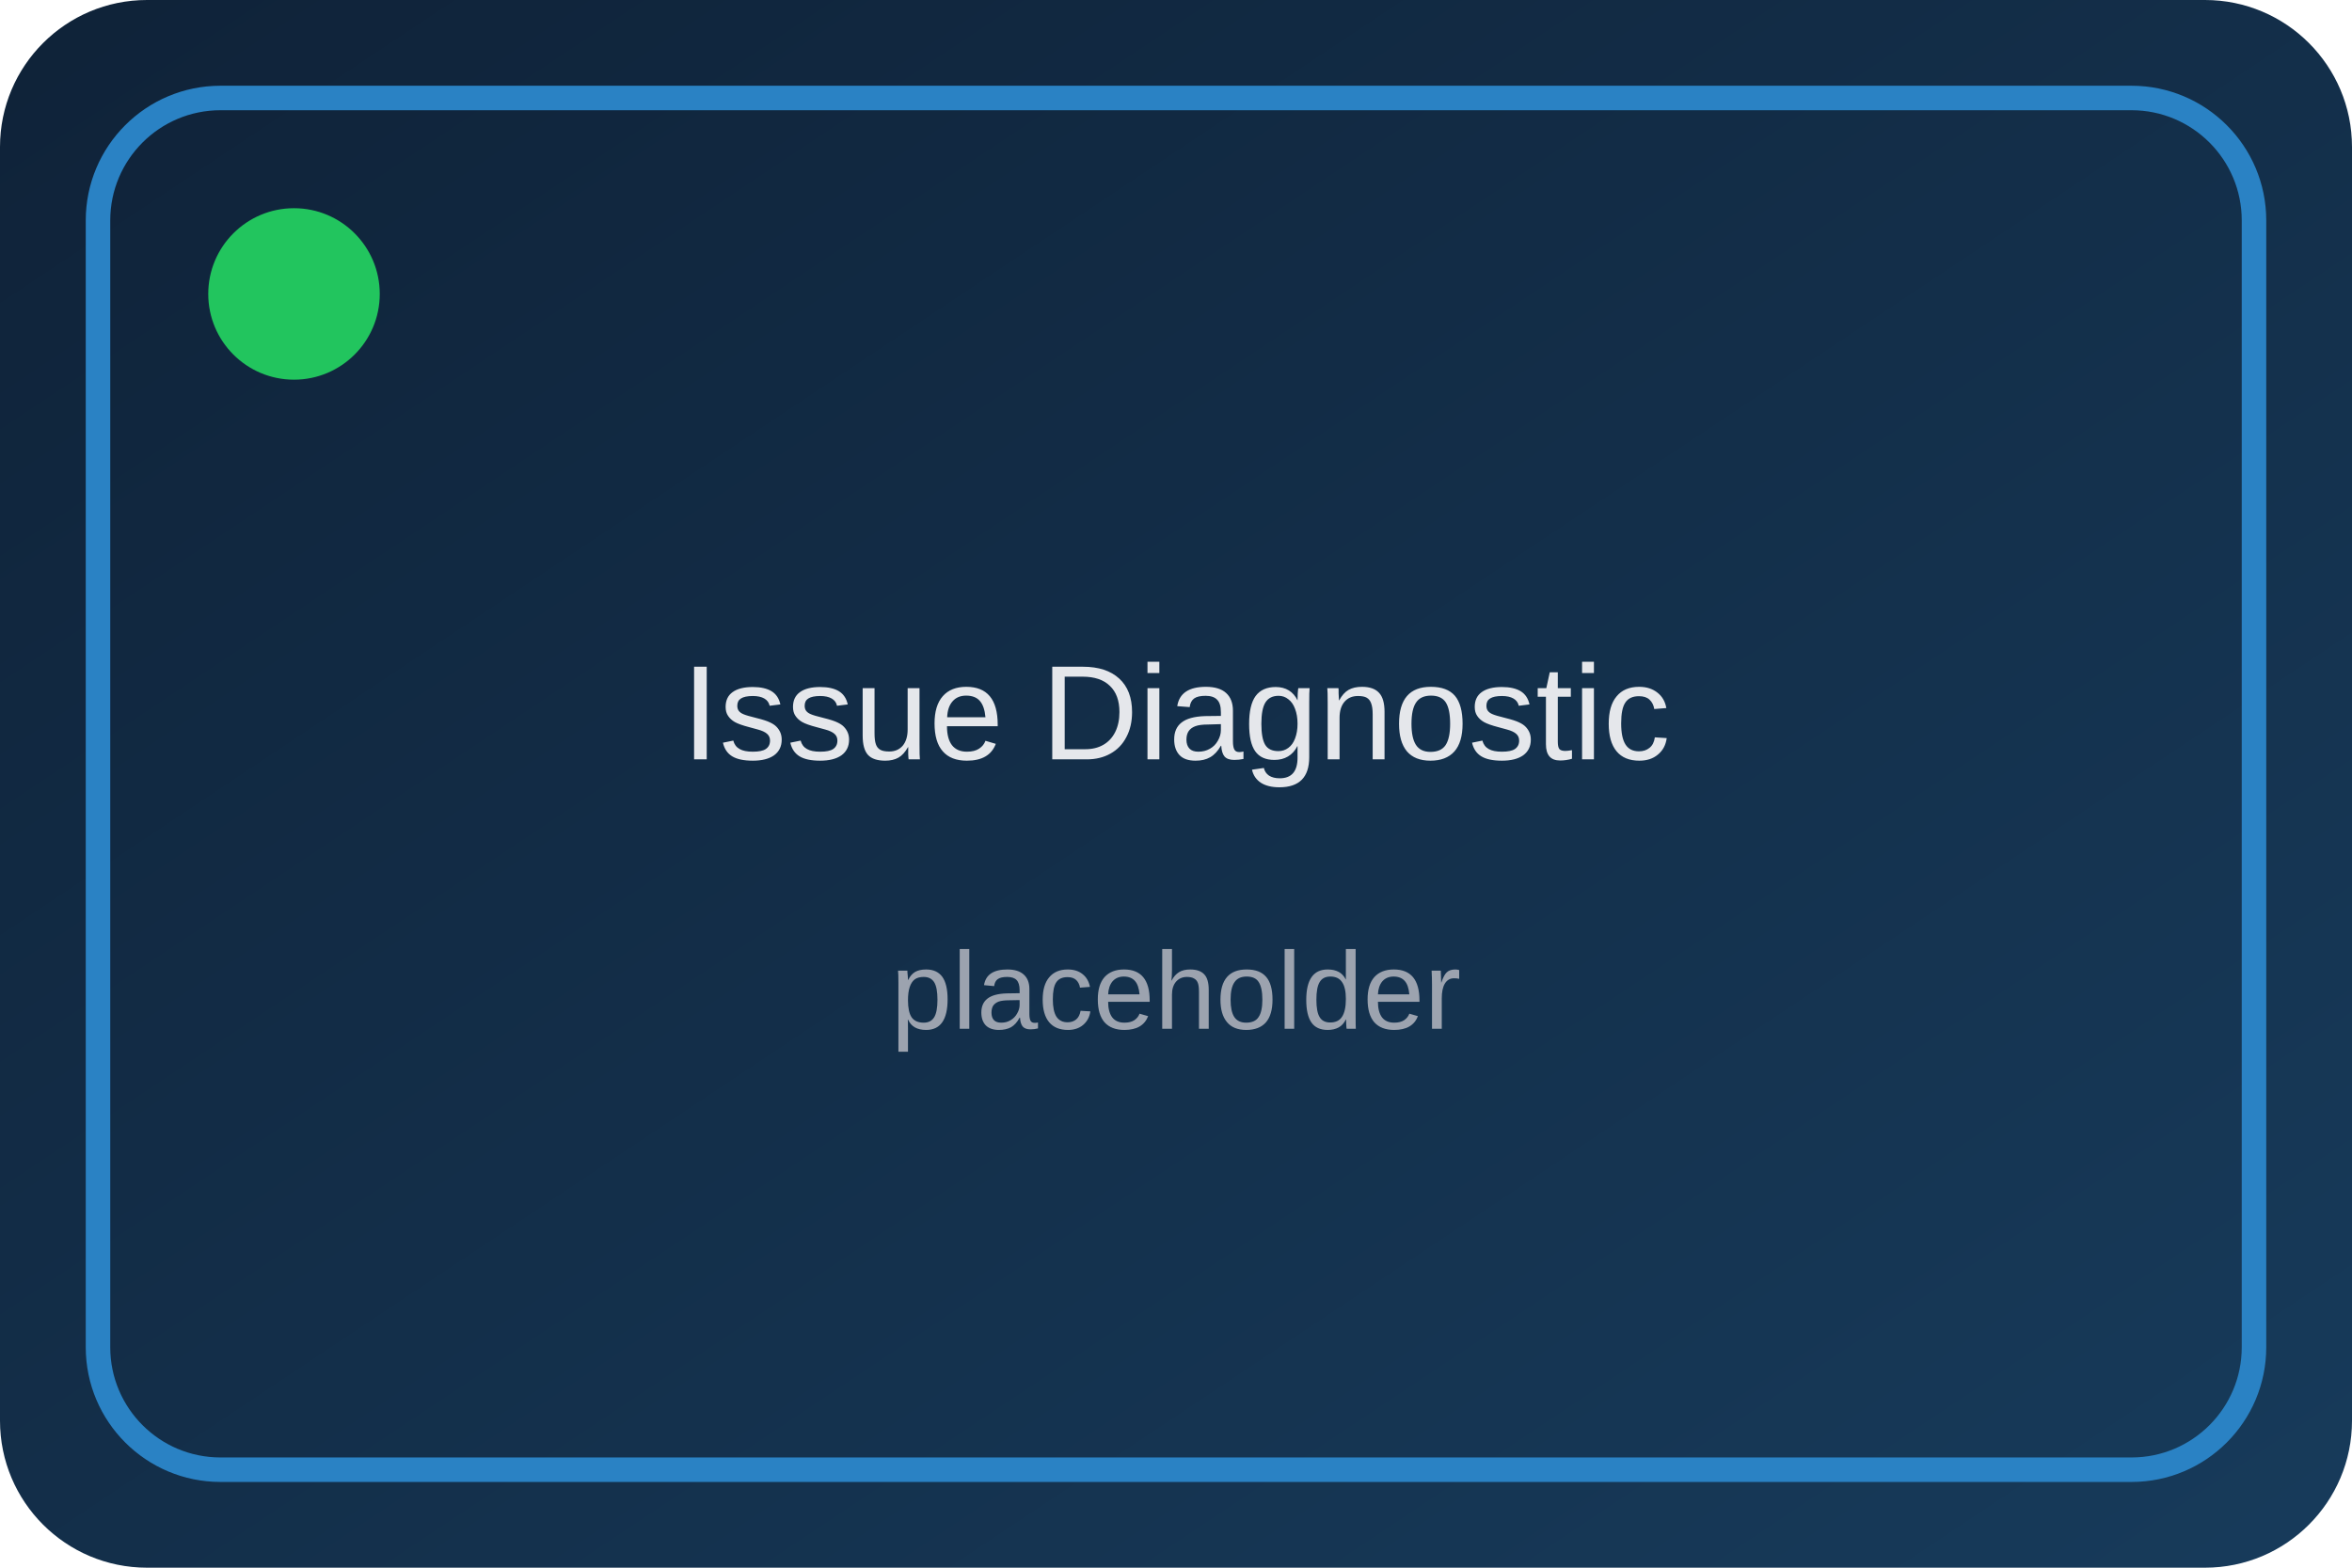
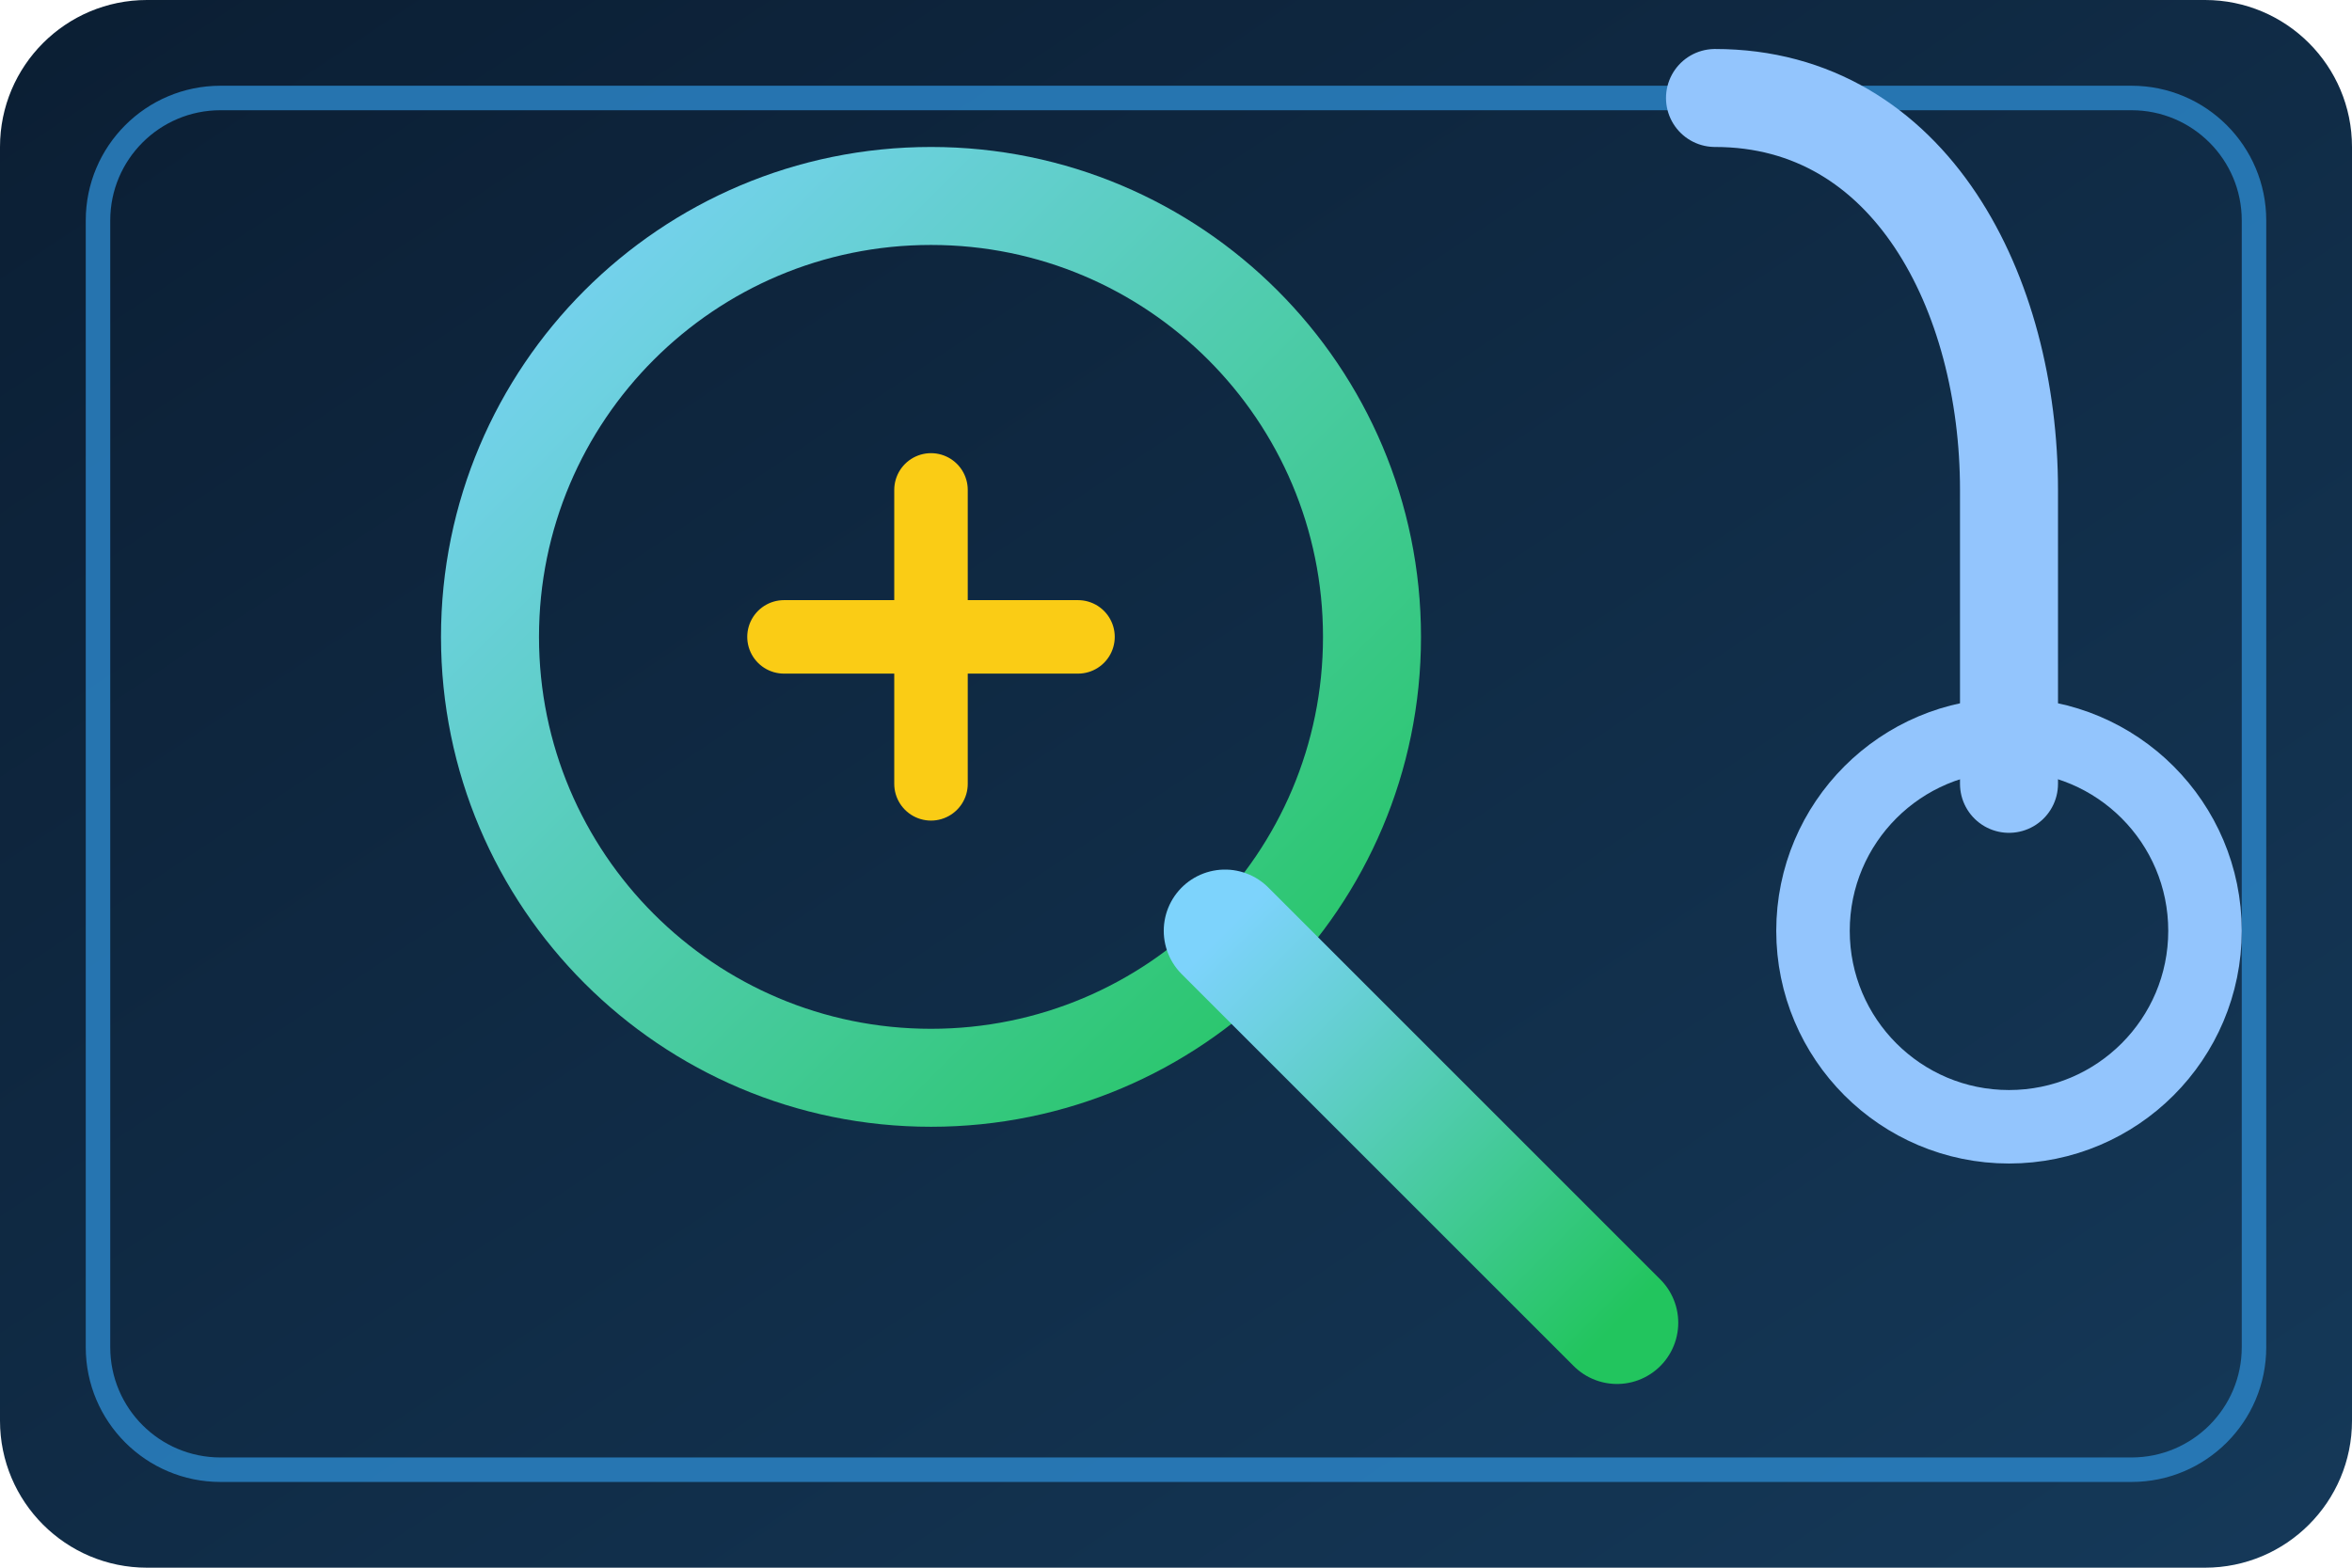
- <svg xmlns="http://www.w3.org/2000/svg" width="192" height="128" viewBox="0 0 192 128" role="img" aria-label="Issue Diagnostic placeholder">
+ <svg xmlns="http://www.w3.org/2000/svg" width="192" height="128" viewBox="0 0 192 128" role="img" aria-label="General diagnostic icon">
  <defs>
-     <linearGradient id="g" x1="0" y1="0" x2="1" y2="1">
-       <stop offset="0%" stop-color="#0f2238" />
-       <stop offset="100%" stop-color="#173b5b" />
+     <linearGradient id="bg" x1="0" y1="0" x2="1" y2="1">
+       <stop offset="0%" stop-color="#0b1e33" />
+       <stop offset="100%" stop-color="#153959" />
+     </linearGradient>
+     <linearGradient id="accent" x1="0" y1="0" x2="1" y2="1">
+       <stop offset="0%" stop-color="#7dd3fc" />
+       <stop offset="100%" stop-color="#22c55e" />
    </linearGradient>
  </defs>
-   <rect width="192" height="128" rx="12" fill="url(#g)" />
-   <rect x="8" y="8" width="176" height="112" rx="10" fill="none" stroke="#2a82c4" stroke-width="2" />
-   <circle cx="24" cy="24" r="7" fill="#22c55e" />
-   <text x="96" y="62" fill="#e5e7eb" font-size="11" text-anchor="middle" font-family="Segoe UI, Arial, sans-serif">Issue Diagnostic</text>
-   <text x="96" y="84" fill="#9ca3af" font-size="9" text-anchor="middle" font-family="Segoe UI, Arial, sans-serif">placeholder</text>
+   <rect width="192" height="128" rx="12" fill="url(#bg)" />
+   <rect x="8" y="8" width="176" height="112" rx="10" fill="none" stroke="#2a82c4" stroke-width="2" opacity="0.85" />
+   <g fill="none" stroke-linecap="round" stroke-linejoin="round" transform="translate(96 64) scale(2) translate(-96 -64)">
+     <circle cx="86" cy="58" r="18" stroke="url(#accent)" stroke-width="4" />
+     <path d="M98 70 L114 86" stroke="url(#accent)" stroke-width="5" />
+     <path d="M118 36 C126 36 130 44 130 52 V64" stroke="#93c5fd" stroke-width="4" />
+     <circle cx="130" cy="70" r="8" stroke="#93c5fd" stroke-width="3" />
+     <path d="M80 58 H92 M86 52 V64" stroke="#facc15" stroke-width="3" />
+   </g>
</svg>
